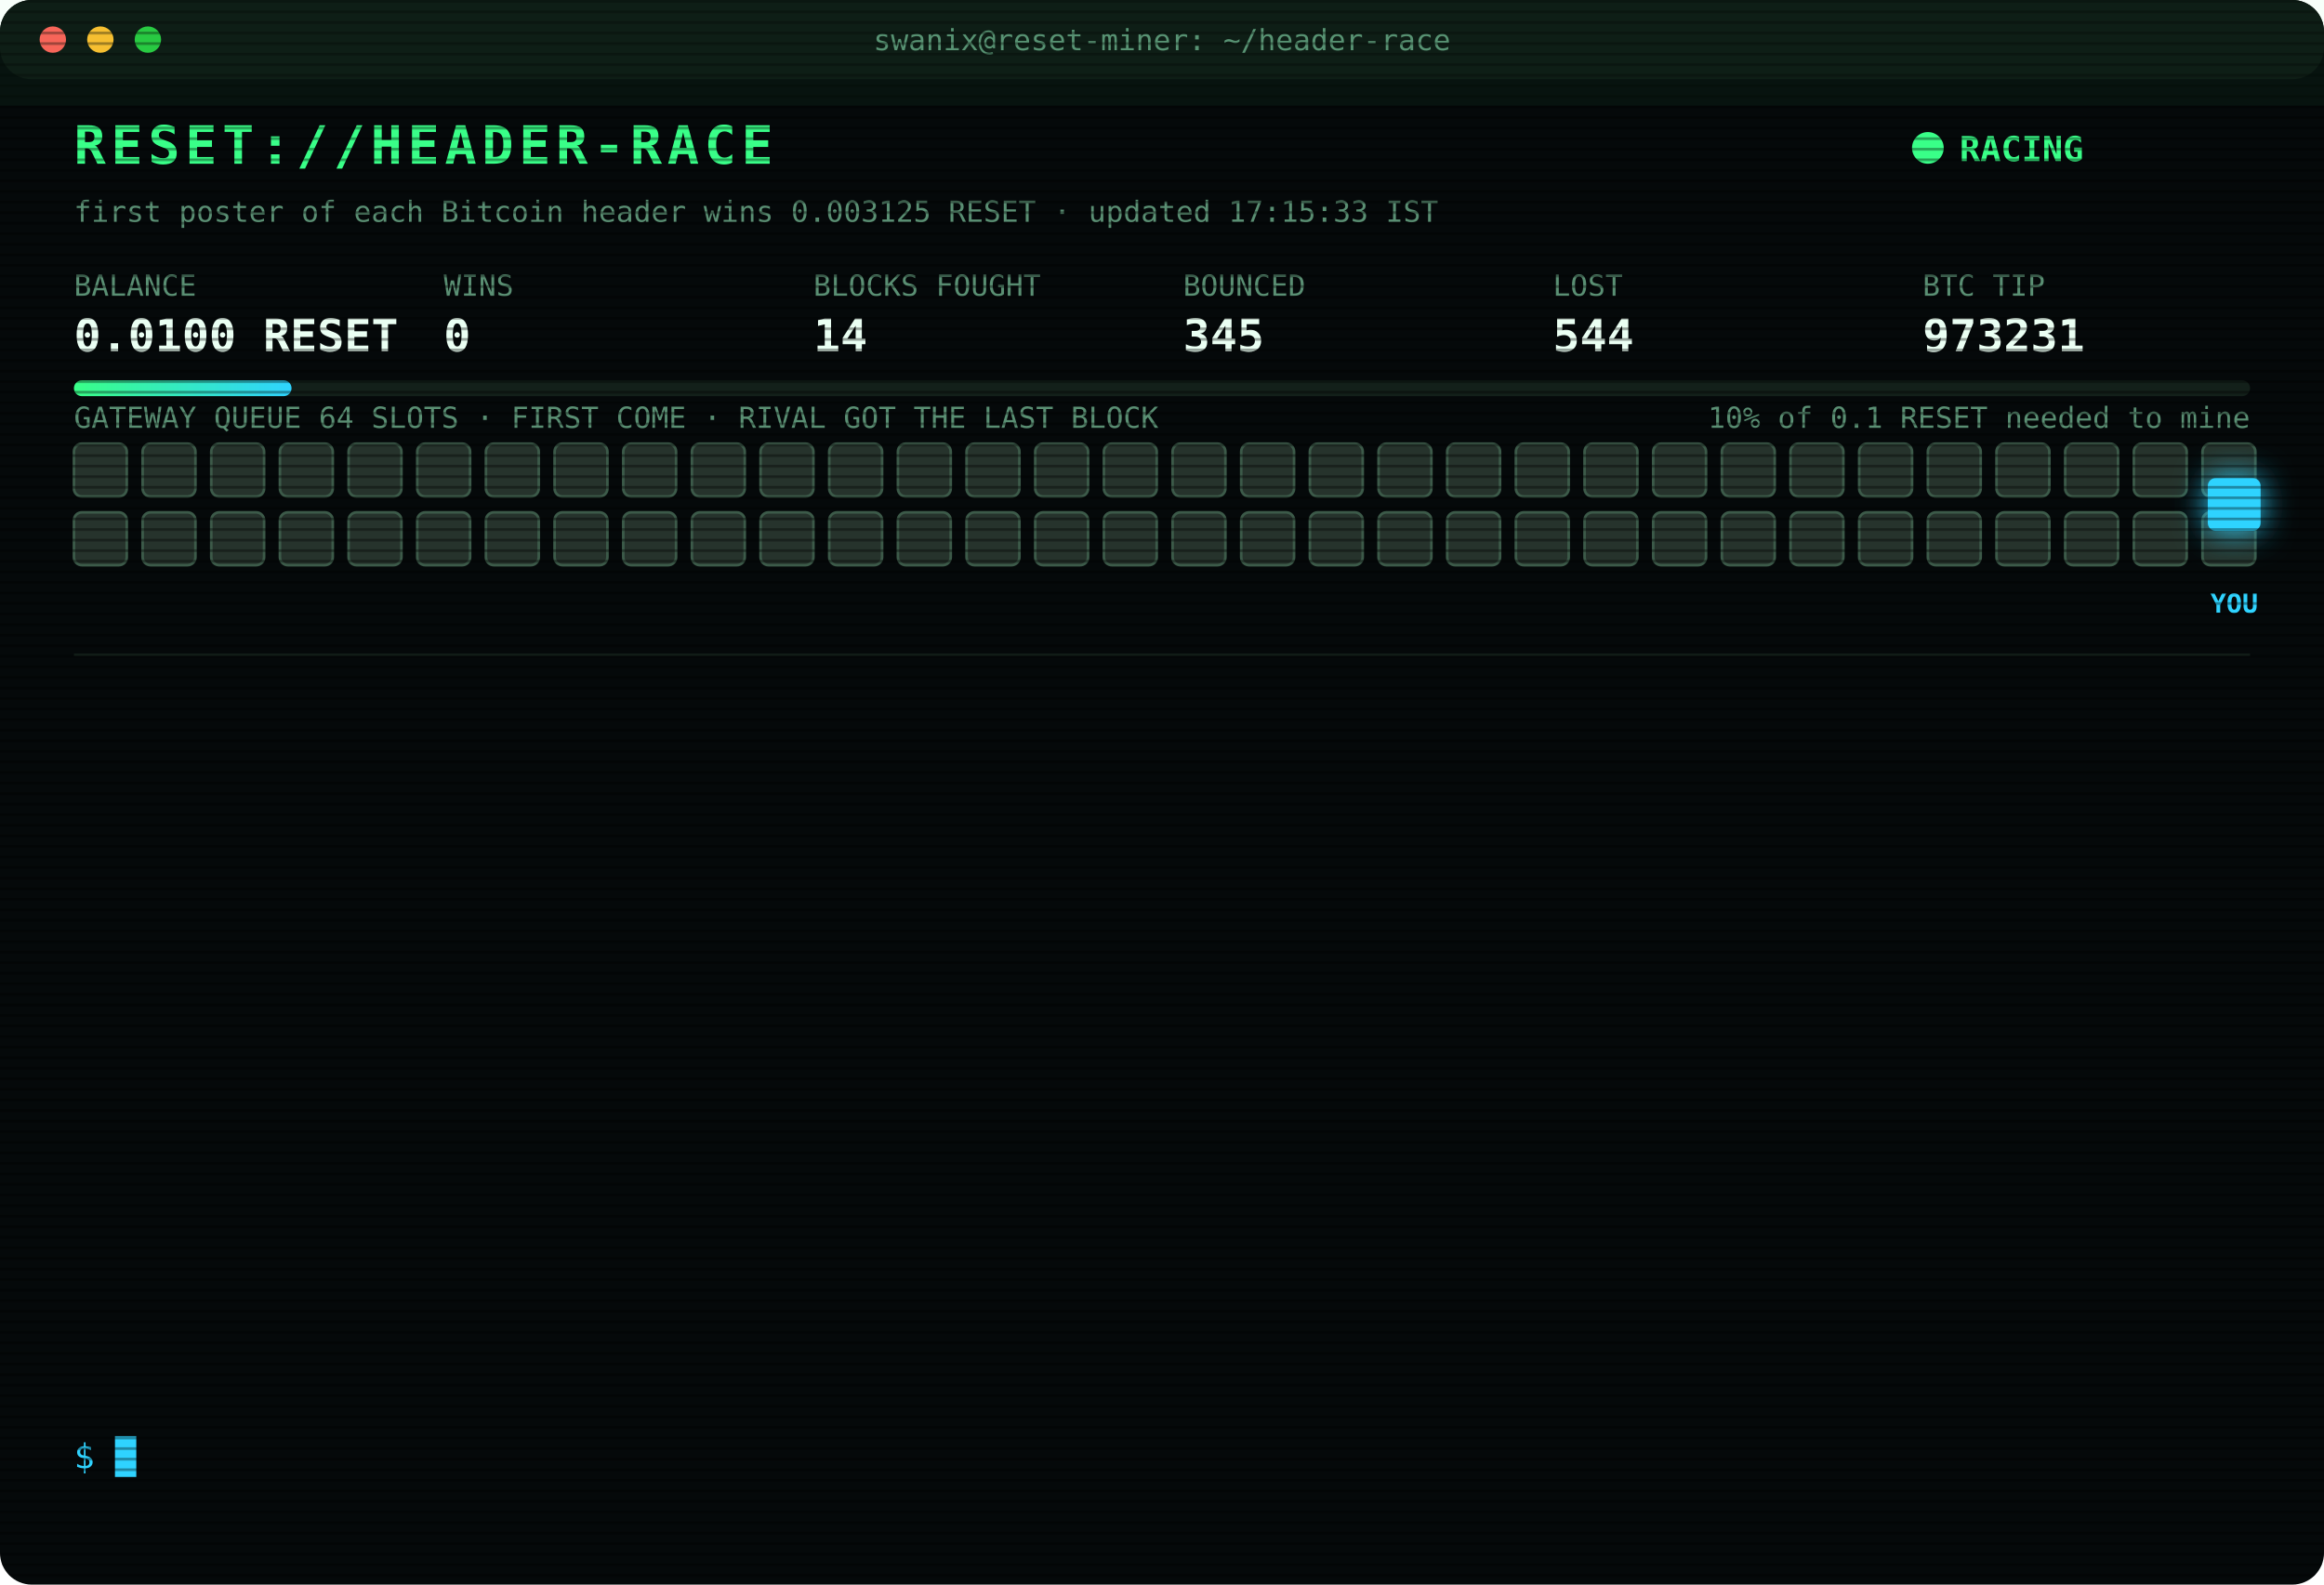
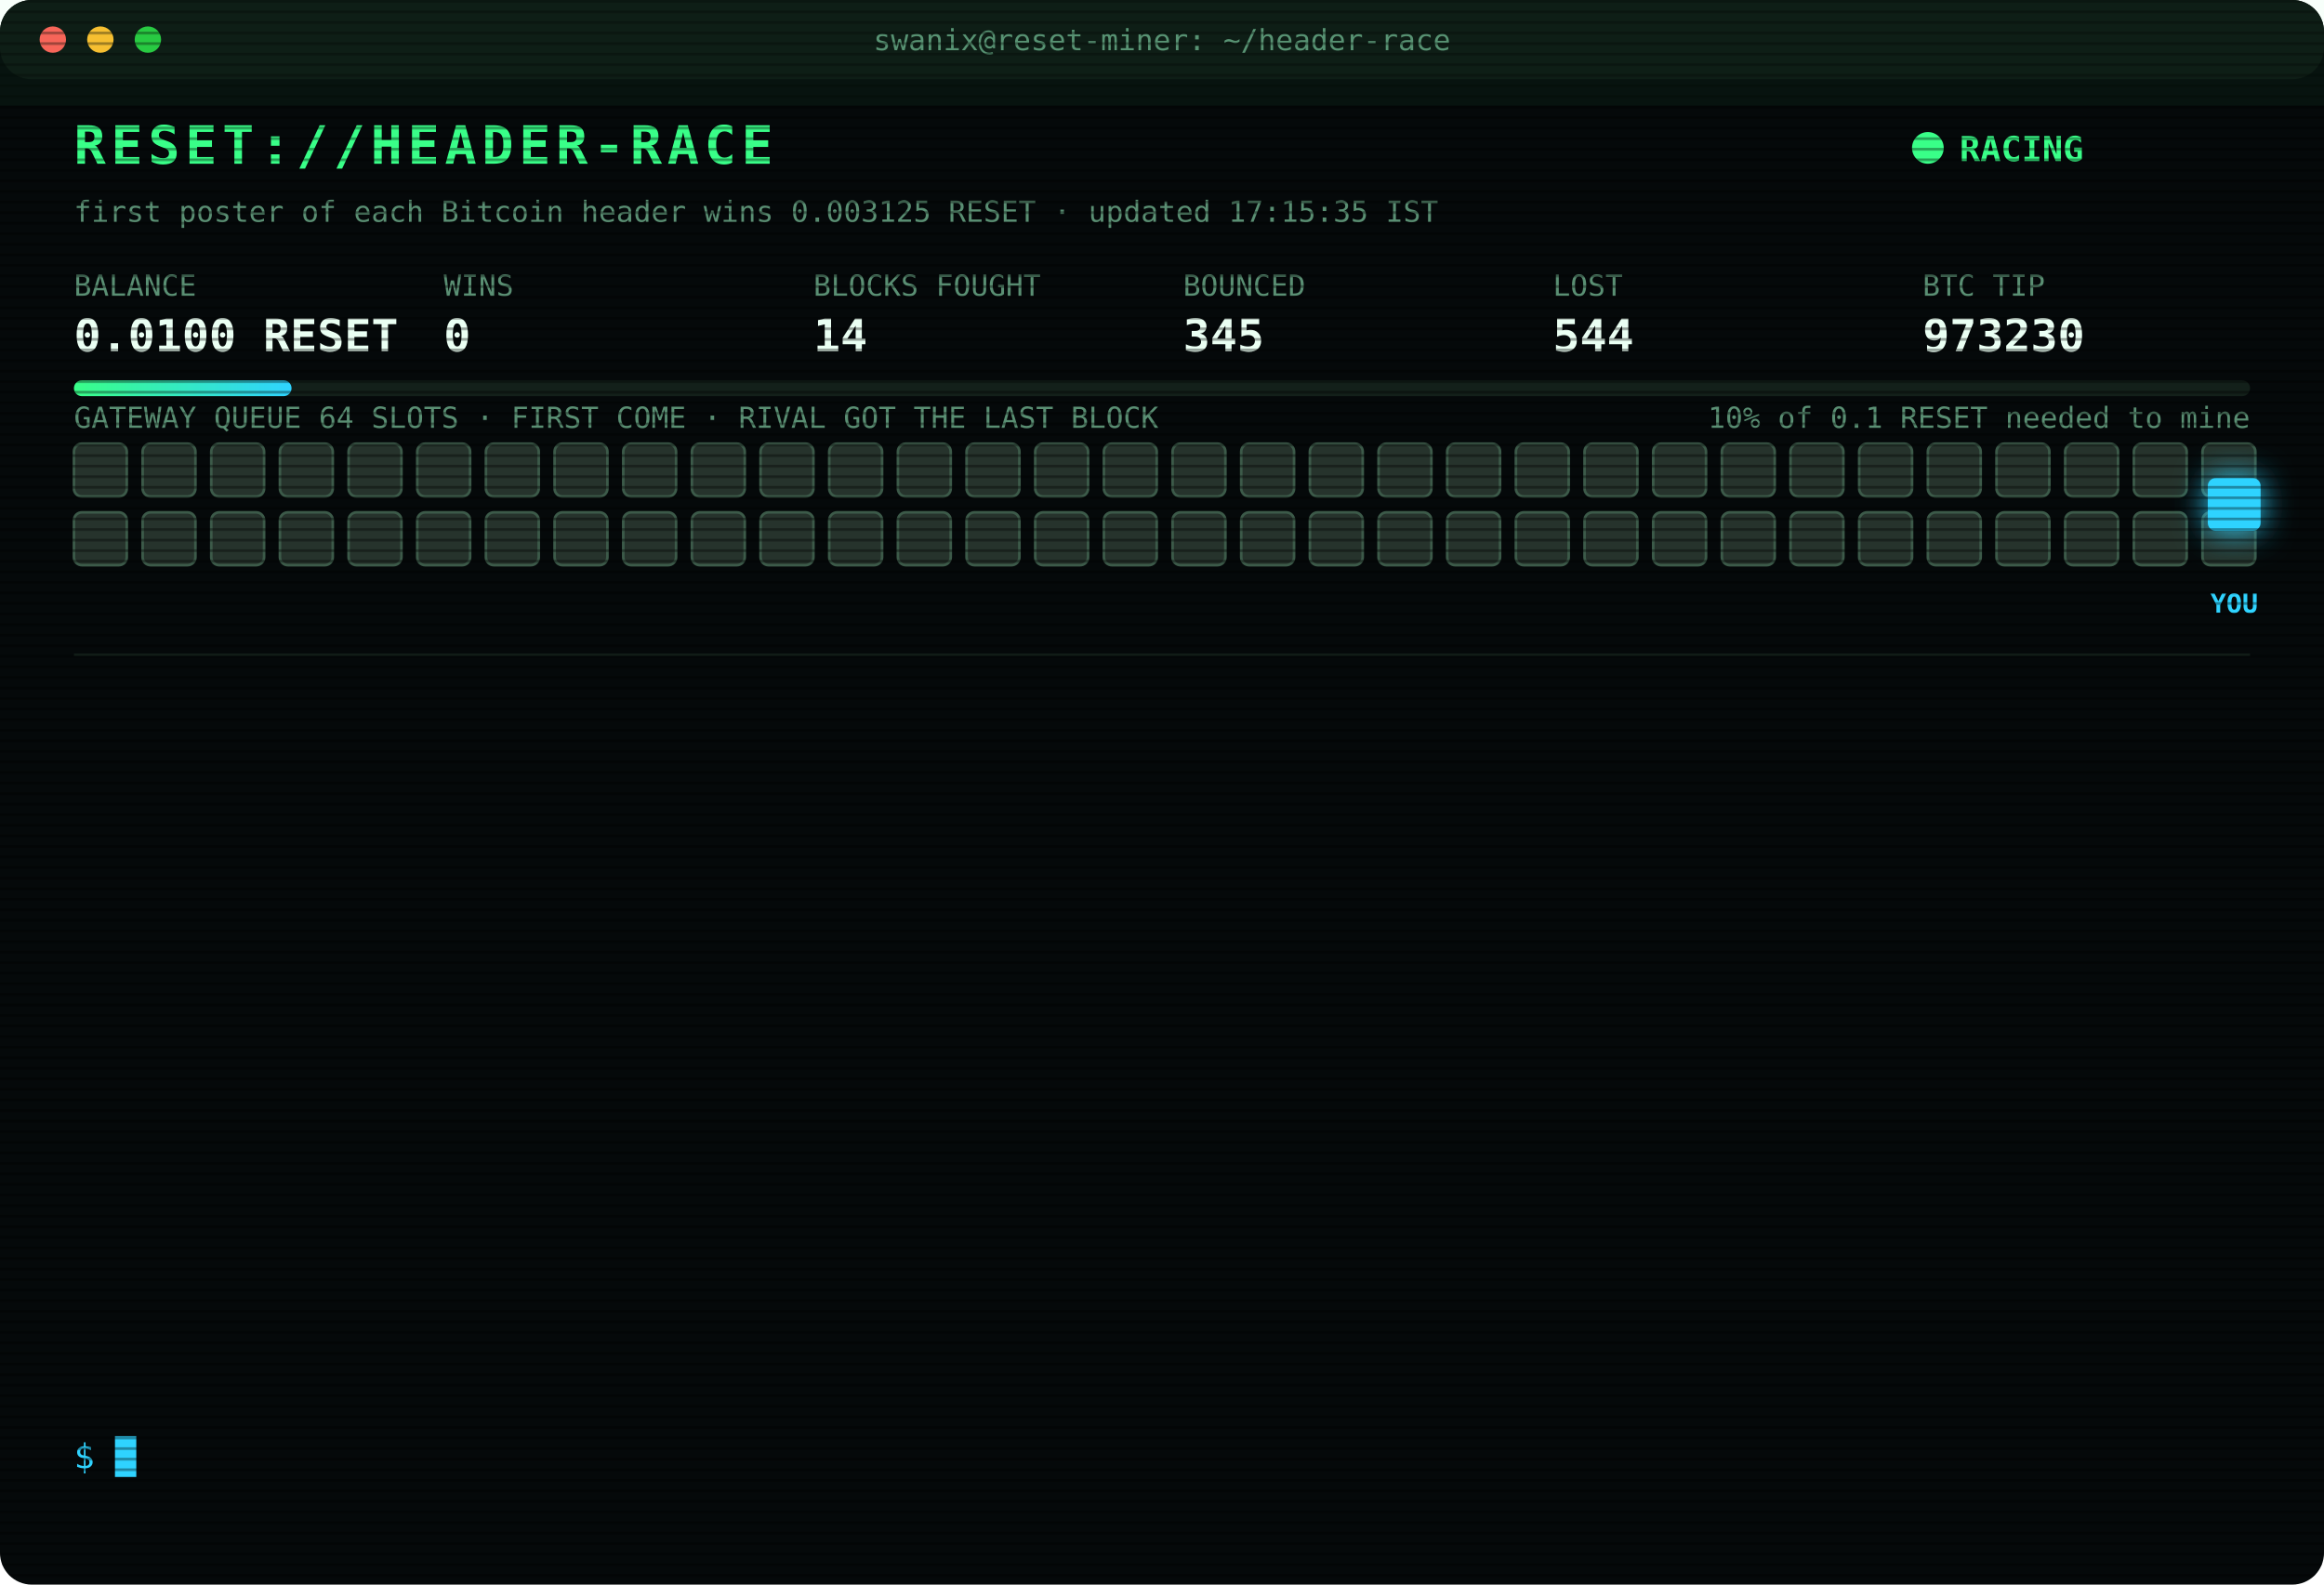
<svg xmlns="http://www.w3.org/2000/svg" width="880" height="600" viewBox="0 0 880 600" font-family="ui-monospace,SFMono-Regular,Menlo,Consolas,monospace">
  <style>
text{font-size:13px;fill:#7CFFB2}
.title{font-size:20px;font-weight:700;fill:#39FF88;letter-spacing:2px;animation:glitch 3s infinite steps(1)}
.sub{fill:#2fd3ff}.k{fill:#5a8f73;font-size:11px}.v{font-size:17px;font-weight:700;fill:#eafff3}
.ts{fill:#3f6b56}.boot{fill:#2fd3ff}.dim{fill:#5a8f73}.bad{fill:#ff4d6d}.warn{fill:#ffd23f}.mag{fill:#ff5cf0}.win{fill:#39FF88;font-weight:700}
.tag{font-size:10px;fill:#2fd3ff;font-weight:700}
.rival{fill:#26332c;stroke:#3c5a49;animation:jam 1.2s infinite alternate}
.idle{fill:#141c18;stroke:#22302a;animation:breathe 4s infinite}
.me{fill:#2fd3ff;filter:drop-shadow(0 0 6px #2fd3ff)}
.hover{animation:nudge 1.1s infinite ease-in-out}.bounce{animation:kick 1.4s infinite}
.ln{opacity:0;animation:in .4s forwards}
.cur{animation:blink 1s infinite steps(1)}
.scan{animation:scan 6s infinite linear}
.led{animation:blink 1.4s infinite}
@keyframes in{from{opacity:0;transform:translateX(-6px)}to{opacity:1;transform:none}}
@keyframes blink{50%{opacity:0}}
@keyframes jam{to{fill:#33463b}}
@keyframes breathe{50%{opacity:.4}}
@keyframes nudge{50%{transform:translateX(-10px)}}
@keyframes kick{0%,100%{transform:none}30%{transform:translateX(-14px)}55%{transform:translateX(10px) translateY(-6px)}}
@keyframes glitch{0%,92%{transform:none}93%{transform:translateX(2px);fill:#ff4d6d}95%{transform:translateX(-2px);fill:#2fd3ff}97%{transform:none}}
@keyframes scan{from{transform:translateY(-40px)}to{transform:translateY(600px)}}
</style>
  <defs>
    <pattern id="sl" width="4" height="4" patternUnits="userSpaceOnUse">
      <rect width="4" height="1" fill="#000" opacity=".35" />
    </pattern>
    <linearGradient id="bar">
      <stop offset="0" stop-color="#39FF88" />
      <stop offset="1" stop-color="#2fd3ff" />
    </linearGradient>
  </defs>
  <rect width="880" height="600" rx="12" fill="#05090a" />
  <rect width="880" height="30" rx="12" fill="#0d1512" />
  <circle cx="20" cy="15" r="5" fill="#ff5f57" />
  <circle cx="38" cy="15" r="5" fill="#febc2e" />
  <circle cx="56" cy="15" r="5" fill="#28c840" />
  <text x="440" y="19" text-anchor="middle" class="k">swanix@reset-miner: ~/header-race</text>
  <text x="28" y="62" class="title">RESET://HEADER-RACE</text>
  <circle class="led" cx="730" cy="56" r="6" fill="#39FF88" />
  <text x="742" y="61" class="win">RACING</text>
-   <text x="28" y="84" class="k">first poster of each Bitcoin header wins 0.003125 RESET · updated 17:15:33 IST</text>
+   <text x="28" y="84" class="k">first poster of each Bitcoin header wins 0.003125 RESET · updated 17:15:35 IST</text>
  <text x="28" y="112" class="k">BALANCE</text>
  <text x="28" y="133" class="v">0.0100 RESET</text>
  <text x="168" y="112" class="k">WINS</text>
  <text x="168" y="133" class="v">0</text>
  <text x="308" y="112" class="k">BLOCKS FOUGHT</text>
  <text x="308" y="133" class="v">14</text>
  <text x="448" y="112" class="k">BOUNCED</text>
  <text x="448" y="133" class="v">345</text>
  <text x="588" y="112" class="k">LOST</text>
  <text x="588" y="133" class="v">544</text>
  <text x="728" y="112" class="k">BTC TIP</text>
-   <text x="728" y="133" class="v">973231</text>
+   <text x="728" y="133" class="v">973230</text>
  <rect x="28" y="144" width="824" height="6" rx="3" fill="#13201a" />
  <rect x="28" y="144" width="82.4" height="6" rx="3" fill="url(#bar)" />
  <text x="852" y="162" text-anchor="end" class="k">10% of 0.1 RESET needed to mine</text>
  <text x="28" y="162" class="k">GATEWAY QUEUE 64 SLOTS · FIRST COME · RIVAL GOT THE LAST BLOCK</text>
  <rect class="rival" x="28" y="168" width="20" height="20" rx="3" style="animation-delay:0.00s" />
  <rect class="rival" x="54" y="168" width="20" height="20" rx="3" style="animation-delay:0.05s" />
  <rect class="rival" x="80" y="168" width="20" height="20" rx="3" style="animation-delay:0.10s" />
  <rect class="rival" x="106" y="168" width="20" height="20" rx="3" style="animation-delay:0.15s" />
  <rect class="rival" x="132" y="168" width="20" height="20" rx="3" style="animation-delay:0.20s" />
  <rect class="rival" x="158" y="168" width="20" height="20" rx="3" style="animation-delay:0.25s" />
  <rect class="rival" x="184" y="168" width="20" height="20" rx="3" style="animation-delay:0.30s" />
  <rect class="rival" x="210" y="168" width="20" height="20" rx="3" style="animation-delay:0.35s" />
  <rect class="rival" x="236" y="168" width="20" height="20" rx="3" style="animation-delay:0.40s" />
  <rect class="rival" x="262" y="168" width="20" height="20" rx="3" style="animation-delay:0.45s" />
  <rect class="rival" x="288" y="168" width="20" height="20" rx="3" style="animation-delay:0.50s" />
  <rect class="rival" x="314" y="168" width="20" height="20" rx="3" style="animation-delay:0.55s" />
  <rect class="rival" x="340" y="168" width="20" height="20" rx="3" style="animation-delay:0.60s" />
  <rect class="rival" x="366" y="168" width="20" height="20" rx="3" style="animation-delay:0.65s" />
  <rect class="rival" x="392" y="168" width="20" height="20" rx="3" style="animation-delay:0.70s" />
  <rect class="rival" x="418" y="168" width="20" height="20" rx="3" style="animation-delay:0.75s" />
  <rect class="rival" x="444" y="168" width="20" height="20" rx="3" style="animation-delay:0.80s" />
  <rect class="rival" x="470" y="168" width="20" height="20" rx="3" style="animation-delay:0.85s" />
  <rect class="rival" x="496" y="168" width="20" height="20" rx="3" style="animation-delay:0.90s" />
  <rect class="rival" x="522" y="168" width="20" height="20" rx="3" style="animation-delay:0.95s" />
  <rect class="rival" x="548" y="168" width="20" height="20" rx="3" style="animation-delay:1.00s" />
  <rect class="rival" x="574" y="168" width="20" height="20" rx="3" style="animation-delay:1.05s" />
  <rect class="rival" x="600" y="168" width="20" height="20" rx="3" style="animation-delay:1.10s" />
  <rect class="rival" x="626" y="168" width="20" height="20" rx="3" style="animation-delay:1.15s" />
  <rect class="rival" x="652" y="168" width="20" height="20" rx="3" style="animation-delay:1.20s" />
  <rect class="rival" x="678" y="168" width="20" height="20" rx="3" style="animation-delay:1.25s" />
  <rect class="rival" x="704" y="168" width="20" height="20" rx="3" style="animation-delay:1.30s" />
  <rect class="rival" x="730" y="168" width="20" height="20" rx="3" style="animation-delay:1.35s" />
  <rect class="rival" x="756" y="168" width="20" height="20" rx="3" style="animation-delay:1.40s" />
  <rect class="rival" x="782" y="168" width="20" height="20" rx="3" style="animation-delay:1.45s" />
  <rect class="rival" x="808" y="168" width="20" height="20" rx="3" style="animation-delay:1.50s" />
  <rect class="rival" x="834" y="168" width="20" height="20" rx="3" style="animation-delay:1.55s" />
  <rect class="rival" x="28" y="194" width="20" height="20" rx="3" style="animation-delay:1.60s" />
  <rect class="rival" x="54" y="194" width="20" height="20" rx="3" style="animation-delay:1.65s" />
  <rect class="rival" x="80" y="194" width="20" height="20" rx="3" style="animation-delay:1.70s" />
  <rect class="rival" x="106" y="194" width="20" height="20" rx="3" style="animation-delay:1.75s" />
  <rect class="rival" x="132" y="194" width="20" height="20" rx="3" style="animation-delay:1.80s" />
  <rect class="rival" x="158" y="194" width="20" height="20" rx="3" style="animation-delay:1.85s" />
  <rect class="rival" x="184" y="194" width="20" height="20" rx="3" style="animation-delay:1.90s" />
  <rect class="rival" x="210" y="194" width="20" height="20" rx="3" style="animation-delay:1.95s" />
  <rect class="rival" x="236" y="194" width="20" height="20" rx="3" style="animation-delay:2.00s" />
  <rect class="rival" x="262" y="194" width="20" height="20" rx="3" style="animation-delay:2.05s" />
  <rect class="rival" x="288" y="194" width="20" height="20" rx="3" style="animation-delay:2.10s" />
  <rect class="rival" x="314" y="194" width="20" height="20" rx="3" style="animation-delay:2.15s" />
  <rect class="rival" x="340" y="194" width="20" height="20" rx="3" style="animation-delay:2.20s" />
  <rect class="rival" x="366" y="194" width="20" height="20" rx="3" style="animation-delay:2.25s" />
  <rect class="rival" x="392" y="194" width="20" height="20" rx="3" style="animation-delay:2.30s" />
  <rect class="rival" x="418" y="194" width="20" height="20" rx="3" style="animation-delay:2.35s" />
  <rect class="rival" x="444" y="194" width="20" height="20" rx="3" style="animation-delay:2.40s" />
  <rect class="rival" x="470" y="194" width="20" height="20" rx="3" style="animation-delay:2.45s" />
  <rect class="rival" x="496" y="194" width="20" height="20" rx="3" style="animation-delay:2.50s" />
  <rect class="rival" x="522" y="194" width="20" height="20" rx="3" style="animation-delay:2.55s" />
  <rect class="rival" x="548" y="194" width="20" height="20" rx="3" style="animation-delay:2.60s" />
  <rect class="rival" x="574" y="194" width="20" height="20" rx="3" style="animation-delay:2.65s" />
  <rect class="rival" x="600" y="194" width="20" height="20" rx="3" style="animation-delay:2.70s" />
  <rect class="rival" x="626" y="194" width="20" height="20" rx="3" style="animation-delay:2.75s" />
  <rect class="rival" x="652" y="194" width="20" height="20" rx="3" style="animation-delay:2.80s" />
  <rect class="rival" x="678" y="194" width="20" height="20" rx="3" style="animation-delay:2.85s" />
  <rect class="rival" x="704" y="194" width="20" height="20" rx="3" style="animation-delay:2.90s" />
  <rect class="rival" x="730" y="194" width="20" height="20" rx="3" style="animation-delay:2.95s" />
  <rect class="rival" x="756" y="194" width="20" height="20" rx="3" style="animation-delay:3.00s" />
  <rect class="rival" x="782" y="194" width="20" height="20" rx="3" style="animation-delay:3.05s" />
  <rect class="rival" x="808" y="194" width="20" height="20" rx="3" style="animation-delay:3.10s" />
  <rect class="rival" x="834" y="194" width="20" height="20" rx="3" style="animation-delay:3.15s" />
  <g class="hover">
    <rect class="me" x="836" y="181" width="20" height="20" rx="3" />
    <text class="tag" x="846" y="232" text-anchor="middle">YOU</text>
  </g>
  <line x1="28" x2="852" y1="248" y2="248" stroke="#13201a" />
  <g class="ln" style="animation-delay:0.40s">
-     <text x="28" y="270" class="ts">14:36:12</text>
-     <text x="104" y="270" class="bad">[LOST] #973218 taken by a rival miner</text>
+     <text x="28" y="270" class="ts">14:59:29</text>
+     <text x="104" y="270" class="bad">[LOST] #973220 taken by a rival miner</text>
  </g>
  <g class="ln" style="animation-delay:0.65s">
-     <text x="28" y="292" class="ts">14:59:29</text>
-     <text x="104" y="292" class="bad">[LOST] #973220 taken by a rival miner</text>
+     <text x="28" y="292" class="ts">15:06:57</text>
+     <text x="104" y="292" class="bad">[LOST] #973221 taken by a rival miner</text>
  </g>
  <g class="ln" style="animation-delay:0.90s">
-     <text x="28" y="314" class="ts">15:06:57</text>
-     <text x="104" y="314" class="bad">[LOST] #973221 taken by a rival miner</text>
+     <text x="28" y="314" class="ts">15:08:28</text>
+     <text x="104" y="314" class="bad">[LOST] #973222 taken by a rival miner</text>
  </g>
  <g class="ln" style="animation-delay:1.15s">
-     <text x="28" y="336" class="ts">15:08:28</text>
-     <text x="104" y="336" class="bad">[LOST] #973222 taken by a rival miner</text>
+     <text x="28" y="336" class="ts">15:21:03</text>
+     <text x="104" y="336" class="bad">[LOST] #973223 taken by a rival miner</text>
  </g>
  <g class="ln" style="animation-delay:1.40s">
-     <text x="28" y="358" class="ts">15:21:03</text>
-     <text x="104" y="358" class="bad">[LOST] #973223 taken by a rival miner</text>
+     <text x="28" y="358" class="ts">15:44:53</text>
+     <text x="104" y="358" class="bad">[LOST] #973224 taken by a rival miner</text>
  </g>
  <g class="ln" style="animation-delay:1.65s">
-     <text x="28" y="380" class="ts">15:44:53</text>
-     <text x="104" y="380" class="bad">[LOST] #973224 taken by a rival miner</text>
+     <text x="28" y="380" class="ts">15:52:49</text>
+     <text x="104" y="380" class="bad">[LOST] #973225 taken by a rival miner</text>
  </g>
  <g class="ln" style="animation-delay:1.90s">
-     <text x="28" y="402" class="ts">15:52:49</text>
-     <text x="104" y="402" class="bad">[LOST] #973225 taken by a rival miner</text>
+     <text x="28" y="402" class="ts">16:18:58</text>
+     <text x="104" y="402" class="bad">[LOST] #973226 taken by a rival miner</text>
  </g>
  <g class="ln" style="animation-delay:2.15s">
-     <text x="28" y="424" class="ts">16:18:58</text>
-     <text x="104" y="424" class="bad">[LOST] #973226 taken by a rival miner</text>
+     <text x="28" y="424" class="ts">16:26:46</text>
+     <text x="104" y="424" class="bad">[LOST] #973227 taken by a rival miner</text>
  </g>
  <g class="ln" style="animation-delay:2.40s">
-     <text x="28" y="446" class="ts">16:26:46</text>
-     <text x="104" y="446" class="bad">[LOST] #973227 taken by a rival miner</text>
+     <text x="28" y="446" class="ts">16:34:21</text>
+     <text x="104" y="446" class="bad">[LOST] #973228 taken by a rival miner</text>
  </g>
  <g class="ln" style="animation-delay:2.65s">
-     <text x="28" y="468" class="ts">16:34:21</text>
-     <text x="104" y="468" class="bad">[LOST] #973228 taken by a rival miner</text>
+     <text x="28" y="468" class="ts">16:47:59</text>
+     <text x="104" y="468" class="bad">[LOST] #973229 taken by a rival miner</text>
  </g>
  <g class="ln" style="animation-delay:2.90s">
-     <text x="28" y="490" class="ts">16:47:59</text>
-     <text x="104" y="490" class="bad">[LOST] #973229 taken by a rival miner</text>
+     <text x="28" y="490" class="ts">16:56:21</text>
+     <text x="104" y="490" class="bad">[LOST] #973230 taken by a rival miner</text>
  </g>
  <g class="ln" style="animation-delay:3.15s">
-     <text x="28" y="512" class="ts">16:56:21</text>
-     <text x="104" y="512" class="bad">[LOST] #973230 taken by a rival miner</text>
+     <text x="28" y="512" class="ts">17:10:39</text>
+     <text x="104" y="512" class="dim">[STINT END] calls 779 · wins 0</text>
  </g>
  <g class="ln" style="animation-delay:3.40s">
-     <text x="28" y="534" class="ts">17:10:39</text>
-     <text x="104" y="534" class="dim">[STINT END] calls 779 · wins 0</text>
+     <text x="28" y="534" class="ts">17:15:30</text>
+     <text x="104" y="534" class="boot">[BOOT] racer v3 online · 3 feeds · stint 340m</text>
  </g>
  <text x="28" y="556" class="sub">$ <tspan class="cur">█</tspan>
  </text>
  <rect width="880" height="600" rx="12" fill="url(#sl)" pointer-events="none" />
  <rect class="scan" width="880" height="40" fill="#39FF88" opacity=".04" />
</svg>
